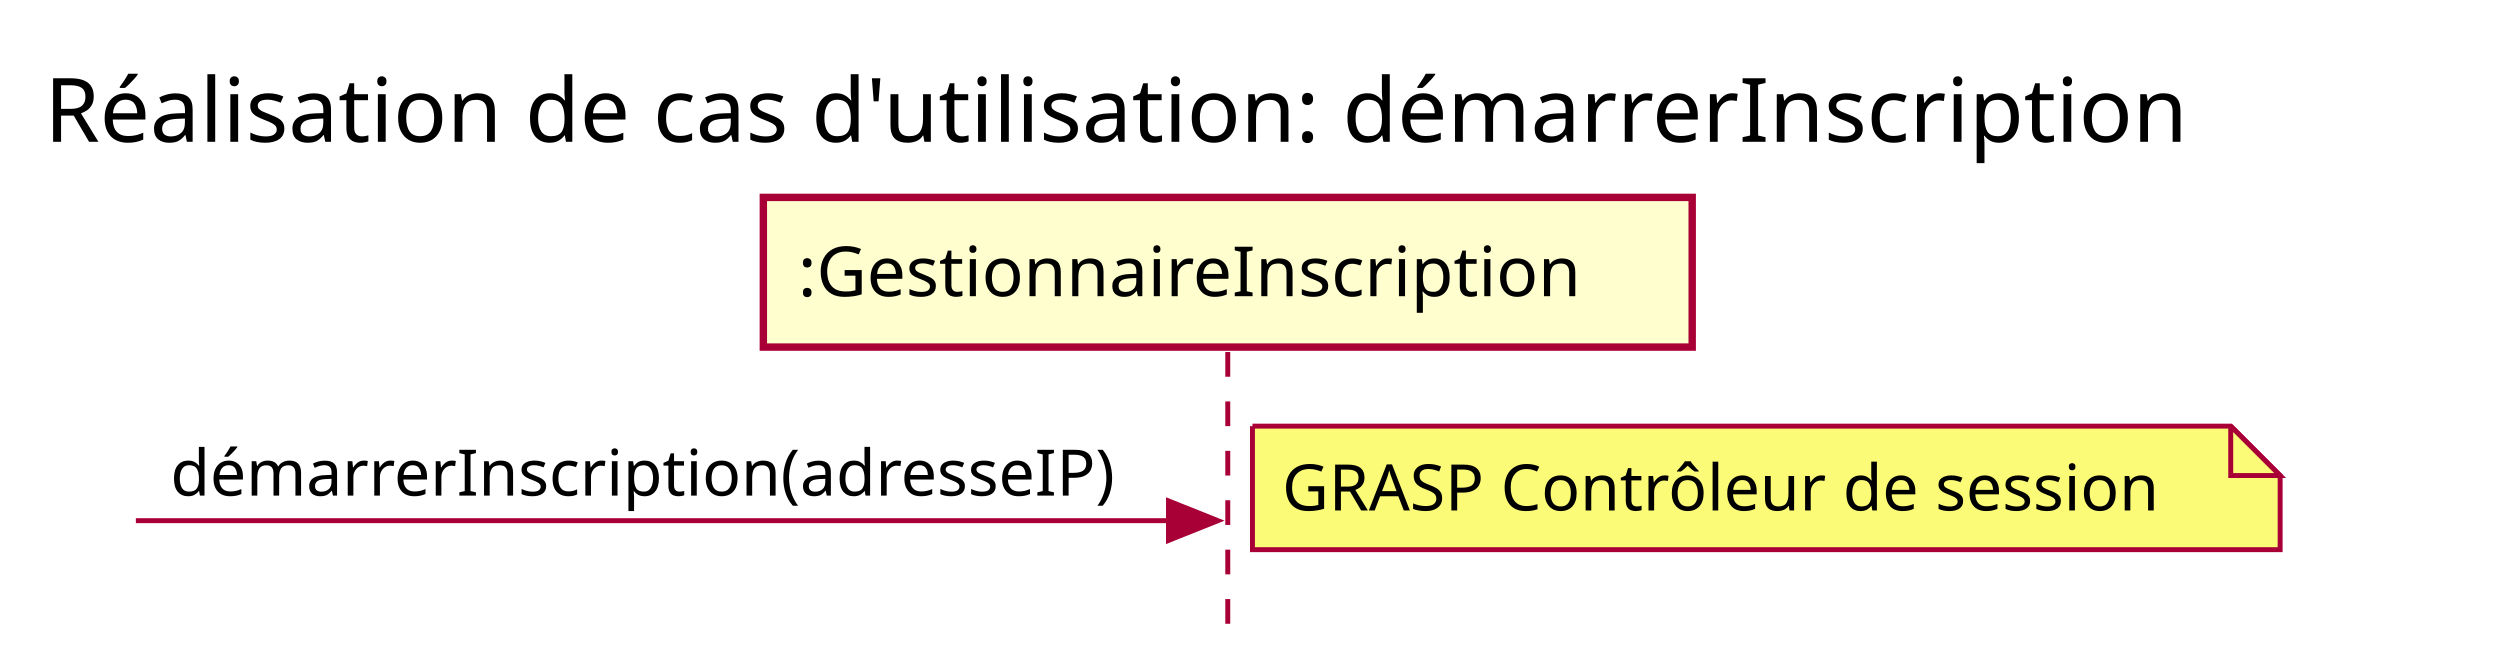
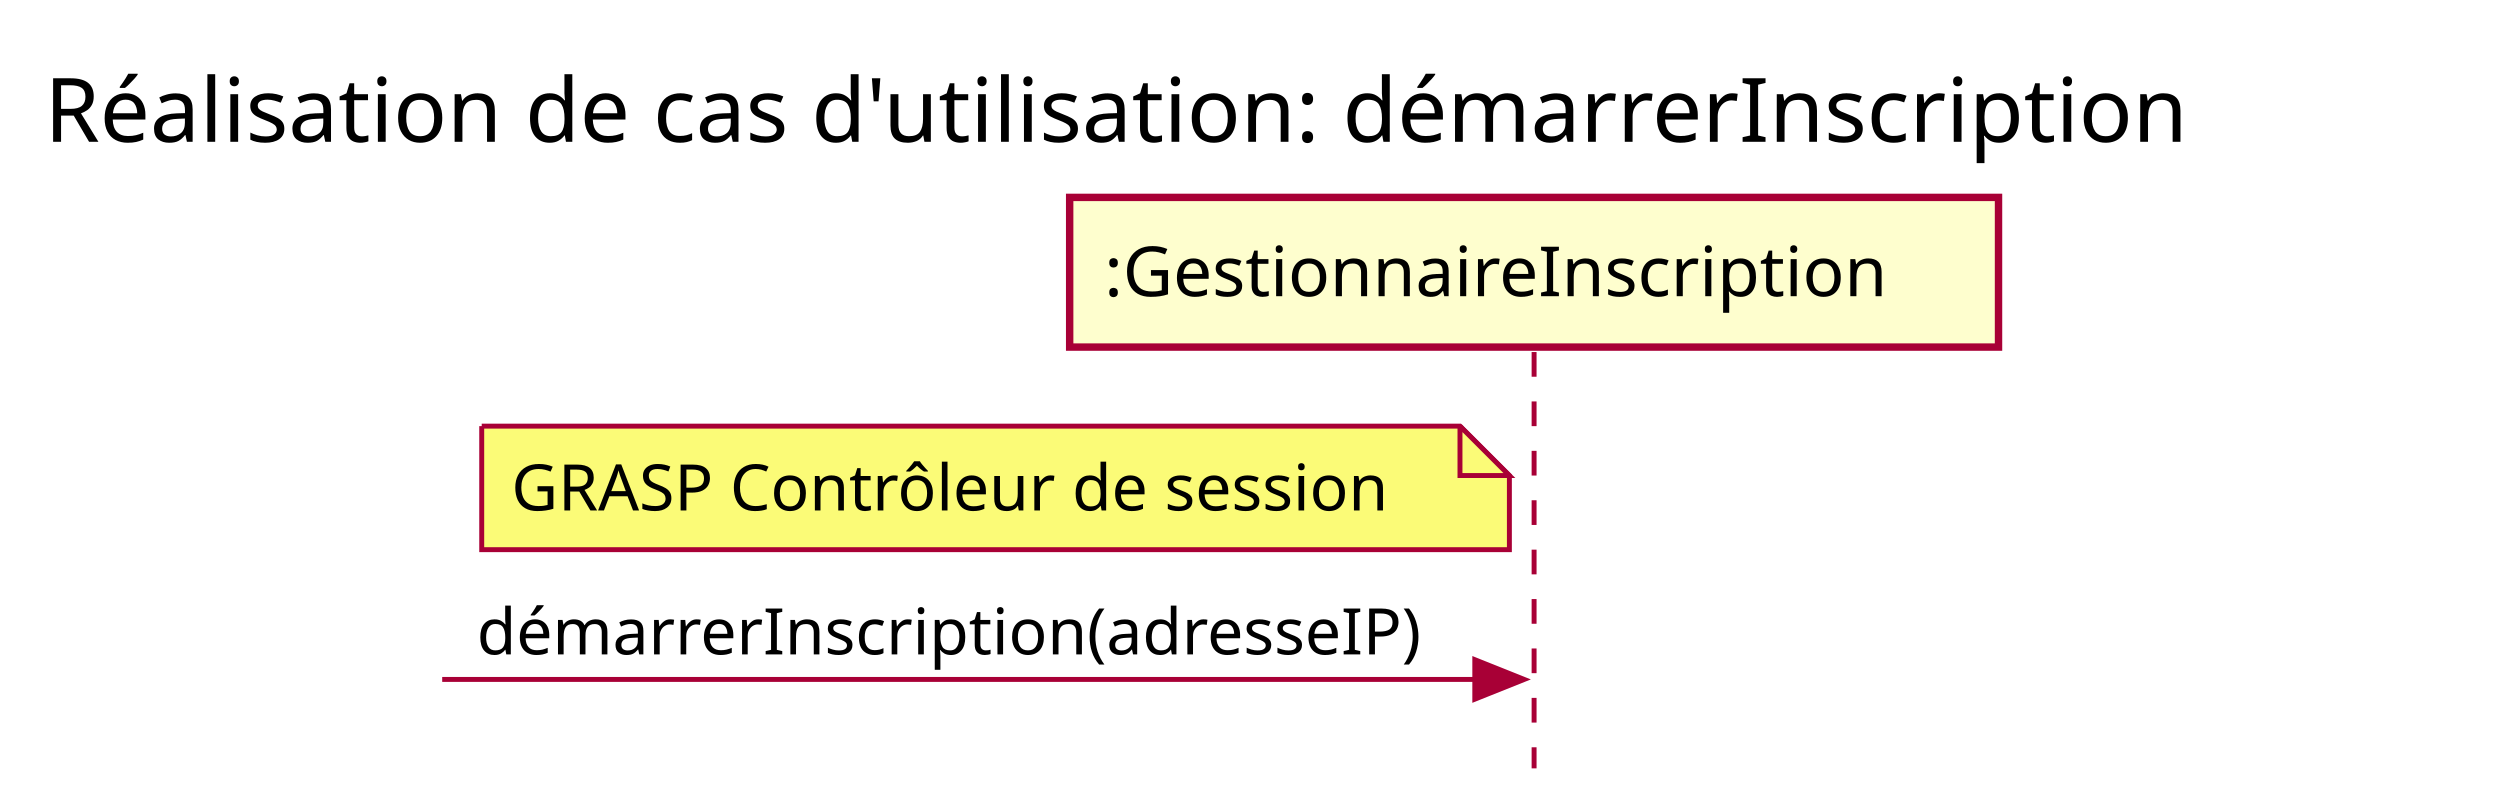
- <svg xmlns="http://www.w3.org/2000/svg" contentScriptType="application/ecmascript" contentStyleType="text/css" height="133px" preserveAspectRatio="none" style="width:506px;height:133px;background:#FFFFFF;" version="1.1" viewBox="0 0 506 133" width="506px" zoomAndPan="magnify">
+ <svg xmlns="http://www.w3.org/2000/svg" contentScriptType="application/ecmascript" contentStyleType="text/css" height="162px" preserveAspectRatio="none" style="width:506px;height:162px;background:#FFFFFF;" version="1.1" viewBox="0 0 506 162" width="506px" zoomAndPan="magnify">
  <defs />
  <g>
    <text fill="#000000" font-family="sans-serif" font-size="18" lengthAdjust="spacing" textLength="481" x="9" y="28.708">Réalisation de cas d'utilisation: démarrerInscription</text>
-     <line style="stroke:#A80036;stroke-width:1.0;stroke-dasharray:5.0,5.0;" x1="248.5" x2="248.5" y1="71.25" y2="126.383" />
-     <rect fill="#FEFECE" height="30.297" style="stroke:#A80036;stroke-width:1.5;" width="188" x="154.5" y="39.953" />
-     <text fill="#000000" font-family="sans-serif" font-size="14" lengthAdjust="spacing" textLength="174" x="161.5" y="59.948">:GestionnaireInscription</text>
-     <polygon fill="#A80036" points="236.5,101.383,246.5,105.383,236.5,109.383" style="stroke:#A80036;stroke-width:1.0;" />
-     <line style="stroke:#A80036;stroke-width:1.0;" x1="27.5" x2="242.5" y1="105.383" y2="105.383" />
-     <text fill="#000000" font-family="sans-serif" font-size="13" lengthAdjust="spacing" textLength="197" x="34.5" y="100.317">démarrerInscription(adresseIP)</text>
-     <path d="M253.5,86.25 L253.5,111.25 L461.5,111.25 L461.5,96.25 L451.5,86.25 L253.5,86.25 " fill="#FBFB77" style="stroke:#A80036;stroke-width:1.0;" />
-     <path d="M451.5,86.25 L451.5,96.25 L461.5,96.25 L451.5,86.25 " fill="#FBFB77" style="stroke:#A80036;stroke-width:1.0;" />
-     <text fill="#000000" font-family="sans-serif" font-size="13" lengthAdjust="spacing" textLength="187" x="259.5" y="103.317">GRASP Contrôleur de session</text>
+     <line style="stroke:#A80036;stroke-width:1.0;stroke-dasharray:5.0,5.0;" x1="310.5" x2="310.5" y1="71.25" y2="155.516" />
+     <rect fill="#FEFECE" height="30.297" style="stroke:#A80036;stroke-width:1.5;" width="188" x="216.5" y="39.953" />
+     <text fill="#000000" font-family="sans-serif" font-size="14" lengthAdjust="spacing" textLength="174" x="223.5" y="59.948">:GestionnaireInscription</text>
+     <path d="M97.5,86.25 L97.5,111.25 L305.5,111.25 L305.5,96.25 L295.5,86.25 L97.5,86.25 " fill="#FBFB77" style="stroke:#A80036;stroke-width:1.0;" />
+     <path d="M295.5,86.25 L295.5,96.25 L305.5,96.25 L295.5,86.25 " fill="#FBFB77" style="stroke:#A80036;stroke-width:1.0;" />
+     <text fill="#000000" font-family="sans-serif" font-size="13" lengthAdjust="spacing" textLength="187" x="103.5" y="103.317">GRASP Contrôleur de session</text>
+     <polygon fill="#A80036" points="298.5,133.516,308.5,137.516,298.5,141.516" style="stroke:#A80036;stroke-width:1.0;" />
+     <line style="stroke:#A80036;stroke-width:1.0;" x1="89.5" x2="304.5" y1="137.516" y2="137.516" />
+     <text fill="#000000" font-family="sans-serif" font-size="13" lengthAdjust="spacing" textLength="197" x="96.5" y="132.45">démarrerInscription(adresseIP)</text>
  </g>
</svg>
